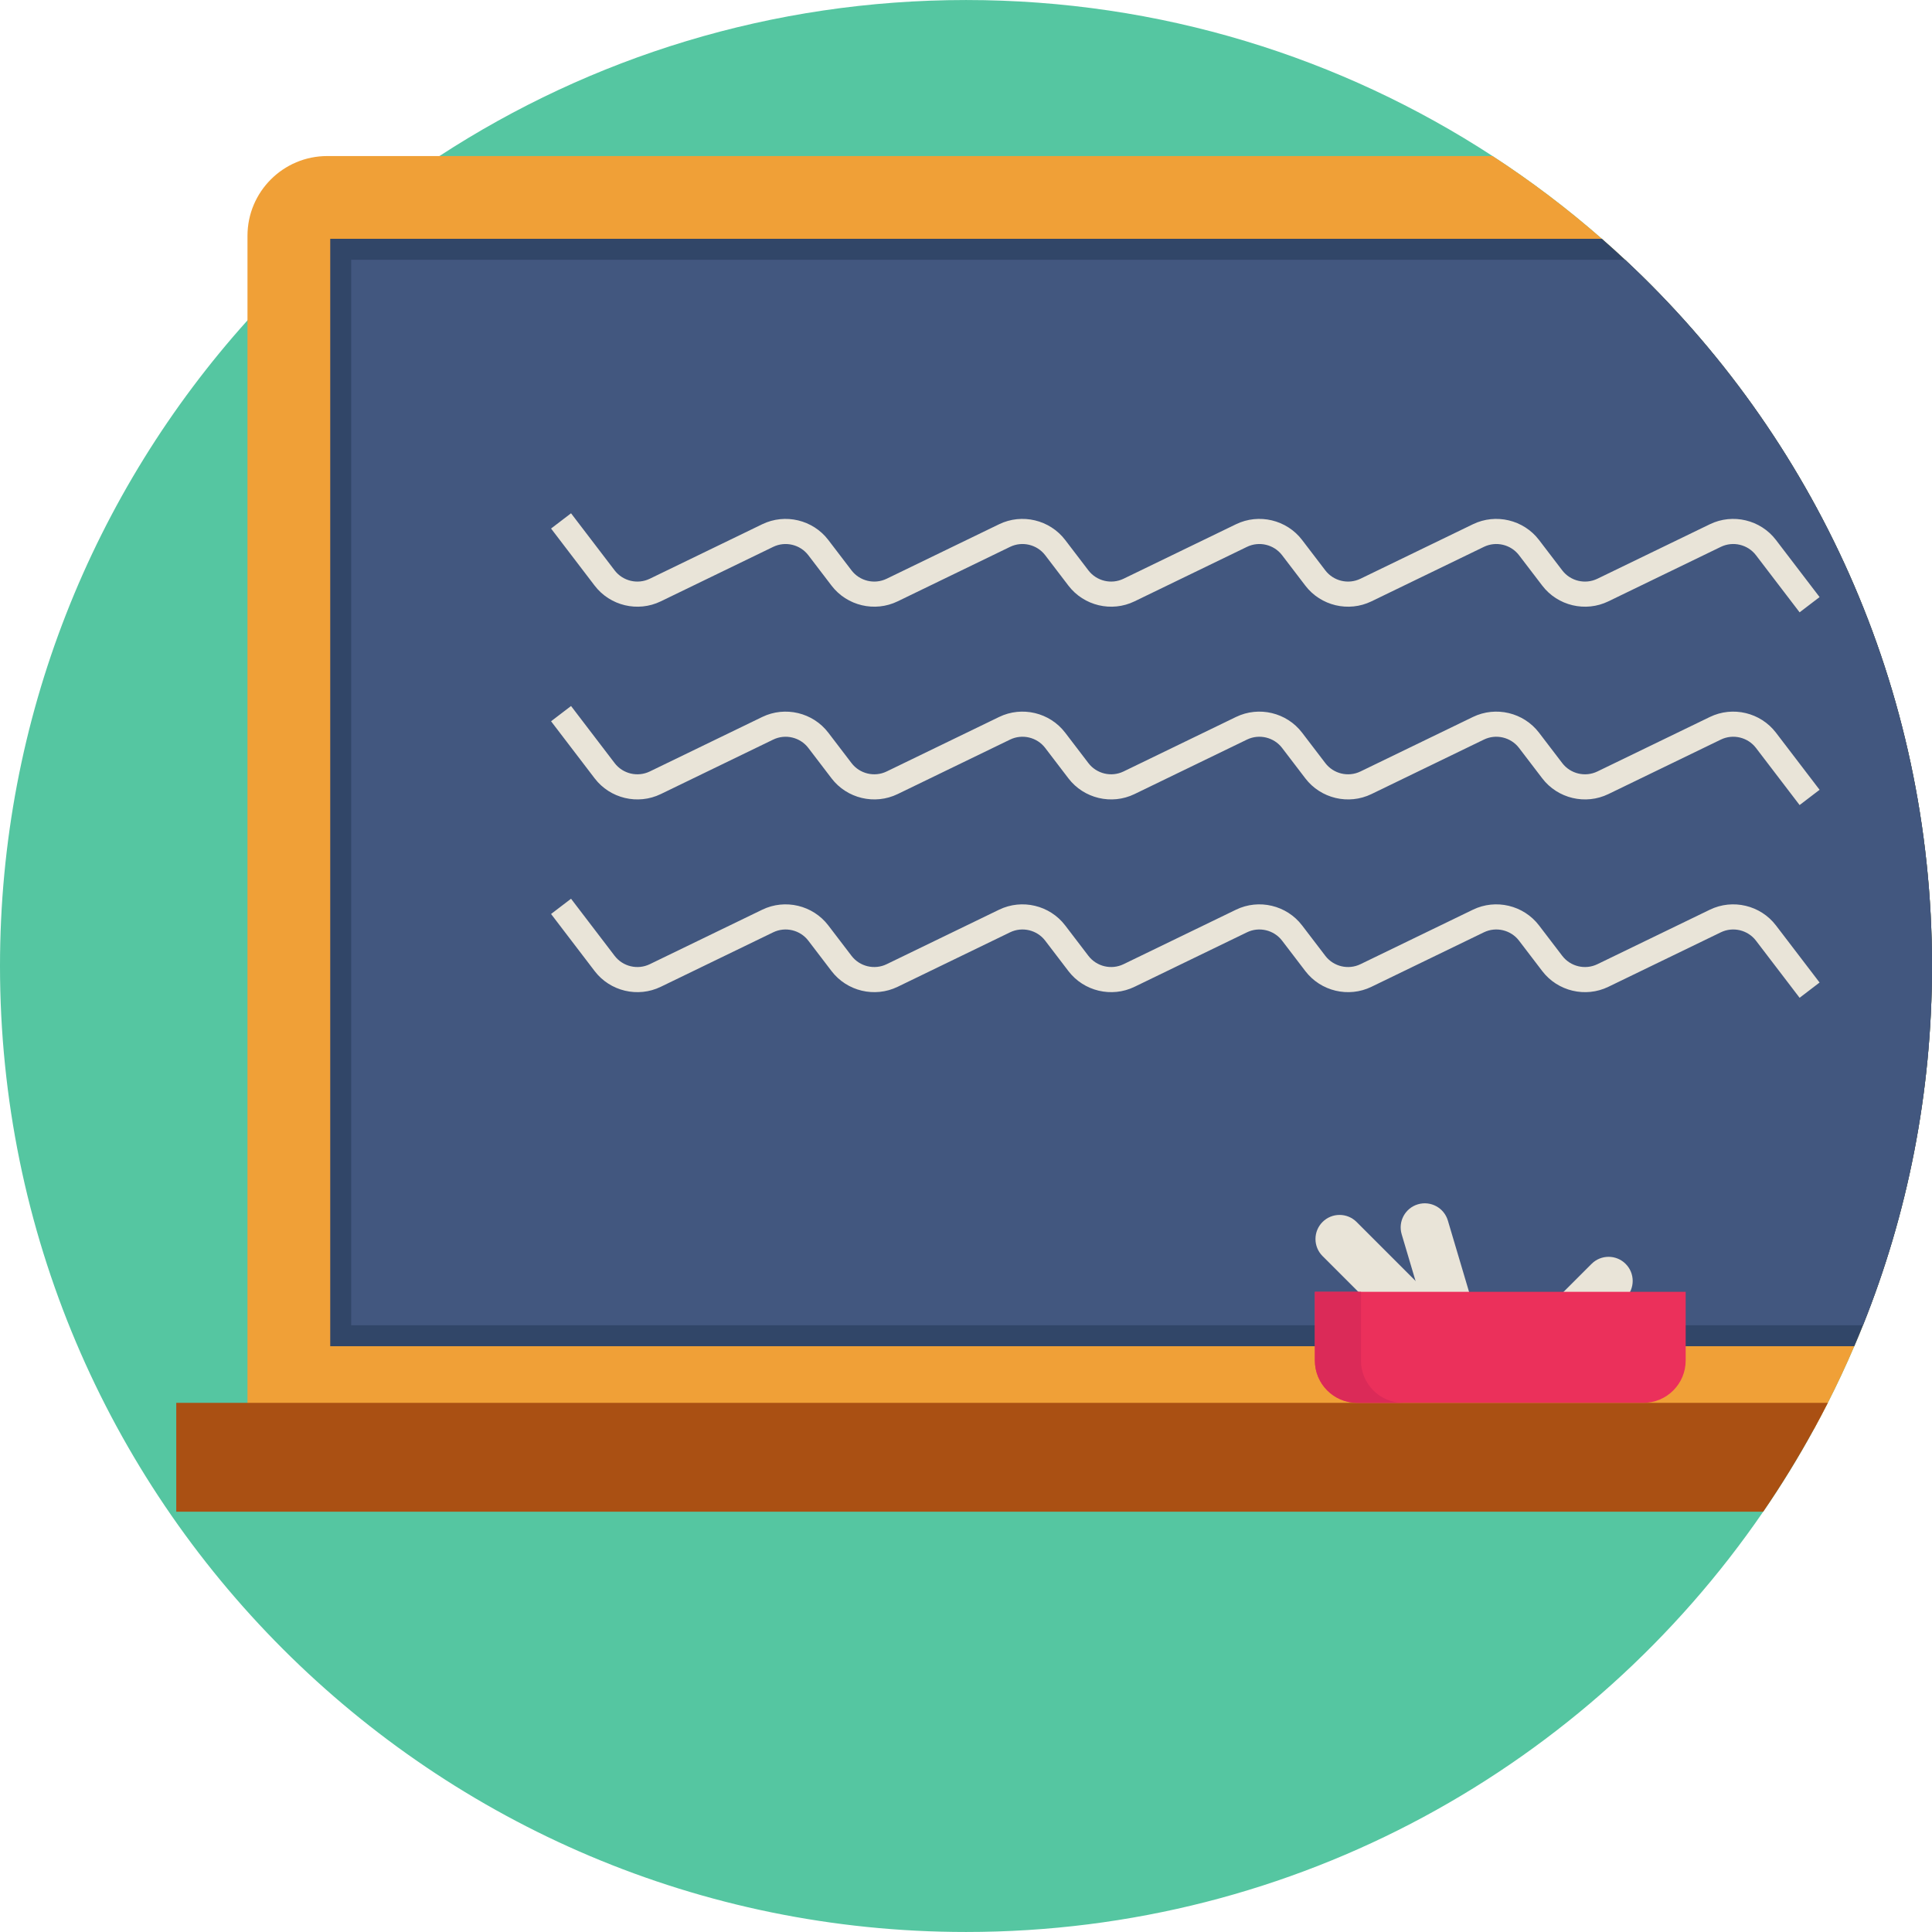
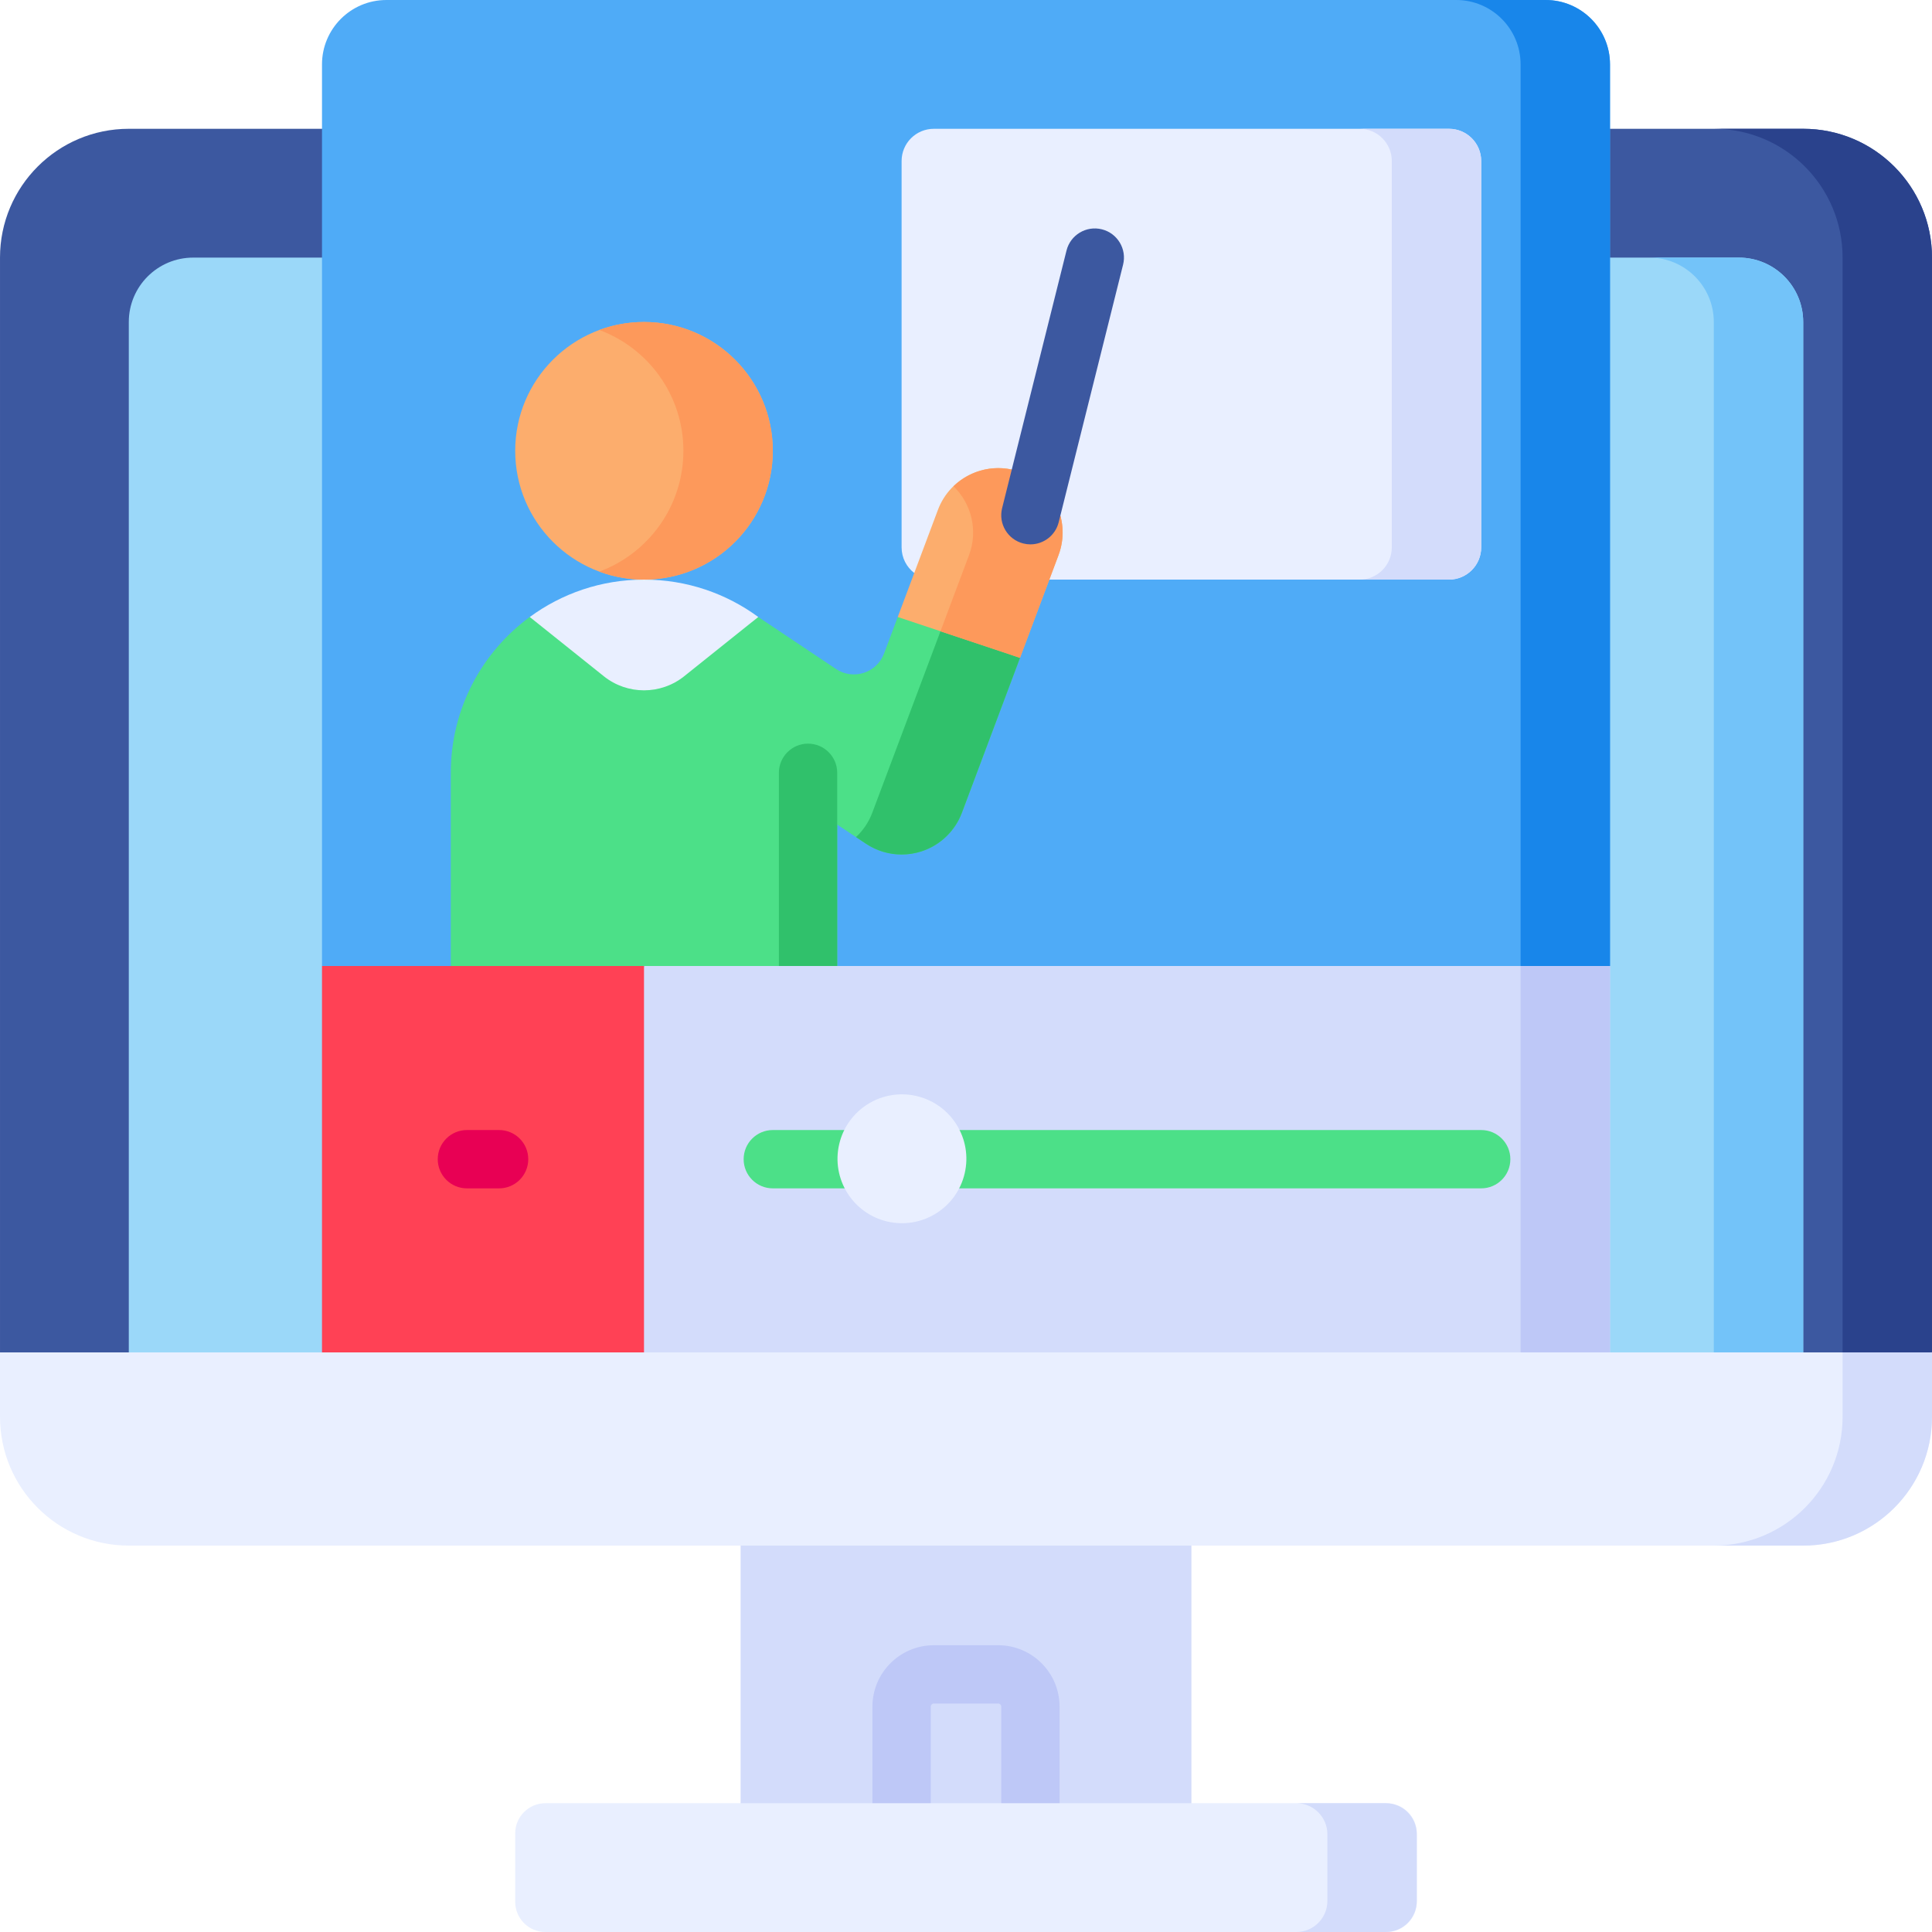
- <svg xmlns="http://www.w3.org/2000/svg" version="1.1" id="Layer_1" x="0px" y="0px" viewBox="0 0 512 512" style="enable-background:new 0 0 512 512;" xml:space="preserve">
-   <path style="fill:#55C6A1;" d="M512,256c0,33.654-6.495,65.786-18.298,95.21c-0.744,1.865-1.51,3.72-2.298,5.552  c-2.176,5.096-4.519,10.093-7.017,15.011c-1.188,2.332-2.398,4.63-3.653,6.917c-4.13,7.55-8.627,14.867-13.468,21.929  c-46.134,67.263-123.545,111.376-211.26,111.376C114.618,511.994,0,397.388,0,256c0-65.775,24.816-125.765,65.586-171.1  c6.865-7.639,14.202-14.838,21.929-21.599v-0.019h0.021c9.101-7.962,18.751-15.308,28.925-21.929  c40.138-26.159,88.07-41.348,139.545-41.348c51.463,0,99.395,15.189,139.533,41.348c10.182,6.617,19.864,13.957,28.968,21.929  c2.076,1.81,4.119,3.664,6.14,5.552C480.7,115.545,512,182.12,512,256z" />
-   <path style="fill:#F0A037;" d="M512,256c0,33.654-6.495,65.786-18.298,95.21c-0.744,1.865-1.51,3.72-2.298,5.552  c-2.176,5.096-4.519,10.093-7.017,15.011c-1.188,2.332-2.398,4.63-3.653,6.917H65.586V62.5c0-11.678,9.468-21.146,21.146-21.146  h308.807c10.182,6.617,19.864,13.957,28.968,21.929c2.076,1.81,4.119,3.664,6.14,5.552C480.7,115.545,512,182.12,512,256z" />
-   <path style="fill:#314668;" d="M512,256c0,33.654-6.495,65.786-18.298,95.21c-0.744,1.865-1.51,3.72-2.298,5.552H87.515V63.282  h336.992c2.076,1.81,4.119,3.664,6.14,5.552C480.7,115.545,512,182.12,512,256z" />
-   <path style="fill:#42577F;" d="M512,256c0,33.654-6.495,65.786-18.298,95.21H93.067V68.834h337.58C480.7,115.545,512,182.12,512,256  z" />
-   <path style="fill:#AA5013;" d="M484.386,371.773c-1.188,2.332-2.398,4.63-3.653,6.917c-4.13,7.55-8.627,14.867-13.468,21.929H46.711  v-28.846H484.386z" />
+ <svg xmlns="http://www.w3.org/2000/svg" id="Capa_1" enable-background="new 0 0 512 512" height="512" viewBox="0 0 512 512" width="512">
  <g>
-     <path style="fill:#E9E4D8;" d="M350.485,323.838L350.485,323.838c2.494-2.494,6.535-2.494,9.029,0l23.553,23.553   c2.494,2.494,2.494,6.535,0,9.029l0,0c-2.494,2.494-6.535,2.494-9.029,0l-23.553-23.553   C347.992,330.373,347.992,326.331,350.485,323.838z" />
-     <path style="fill:#E9E4D8;" d="M375.76,319.154L375.76,319.154c3.38-1.004,6.934,0.923,7.938,4.302l9.484,31.93   c1.004,3.38-0.923,6.934-4.302,7.938l0,0c-3.38,1.004-6.934-0.923-7.938-4.302l-9.484-31.93   C370.454,323.712,372.38,320.157,375.76,319.154z" />
-     <path style="fill:#E9E4D8;" d="M430.81,334.941L430.81,334.941c-2.494-2.494-6.535-2.494-9.029,0l-23.553,23.553   c-2.494,2.494-2.494,6.535,0,9.029l0,0c2.494,2.494,6.535,2.494,9.029,0l23.553-23.553   C433.304,341.477,433.304,337.434,430.81,334.941z" />
+     <g>
+       <g>
+         <path d="m511.998 358.343v-290.078c0-18.851-15.282-34.132-34.132-34.132h-443.732c-18.851 0-34.132 15.282-34.132 34.132v290.135l255.998 21.17z" fill="#3c58a0" />
+         <path d="m196.268 402.286h119.466v82.89h-119.466z" fill="#d3dcfb" />
+         <g>
+           <g>
+             <path d="m273.067 485.589c-4.267 0-7.726-3.459-7.726-7.726v-25.599c0-.445-.362-.807-.807-.807h-17.067c-.445 0-.807.362-.807.807v25.599c0 4.267-3.459 7.726-7.726 7.726s-7.726-3.459-7.726-7.726v-25.599c0-8.966 7.294-16.26 16.26-16.26h17.067c8.965 0 16.26 7.294 16.26 16.26v25.599c-.001 4.267-3.461 7.726-7.728 7.726z" fill="#bec8f7" />
+           </g>
+         </g>
+         <path d="m34.133 361.223v-275.889c0-9.426 7.641-17.067 17.067-17.067h409.601c9.426 0 17.067 7.641 17.067 17.067v275.839l-221.868 18.397z" fill="#9bd8f9" />
+         <path d="m477.866 34.133h-23.692c18.851 0 34.132 15.281 34.132 34.132v290.077l-244.168 20.247 11.862.981 255.998-21.228v-290.077c0-18.851-15.281-34.132-34.132-34.132z" fill="#2a428c" />
+         <path d="m367.467 477.868h-222.933c-4.418 0-8 3.582-8 8v18.132c0 4.418 3.582 8 8 8h222.933c4.418 0 8-3.582 8-8v-18.132c0-4.418-3.582-8-8-8z" fill="#e9efff" />
+         <path d="m367.226 477.868h-23.694c4.552 0 8.241 3.69 8.241 8.242v17.649c0 4.552-3.69 8.241-8.241 8.241h23.694c4.552 0 8.241-3.69 8.241-8.241v-17.649c0-4.552-3.69-8.242-8.241-8.242z" fill="#d3dcfb" />
+         <path d="m460.801 68.268h-23.694c9.426 0 17.067 7.641 17.067 17.067v277.803l23.694-1.965v-275.839c0-9.426-7.641-17.066-17.067-17.066z" fill="#73c3f9" />
+       </g>
+     </g>
+     <path d="m85.333 256v-238.933c0-9.426 7.642-17.067 17.067-17.067h307.2c9.426 0 17.067 7.641 17.067 17.067v238.933l-170.667 34.133z" fill="#4fabf7" />
+     <path d="m409.6 0h-23.694c9.426 0 17.067 7.641 17.067 17.067v243.672l23.694-4.739v-238.933c0-9.426-7.641-17.067-17.067-17.067z" fill="#1886ea" />
+     <path d="m242.29 151.851c-2.04-1.559-3.356-4.018-3.356-6.784v-102.4c0-4.713 3.82-8.533 8.533-8.533h136.533c4.713 0 8.533 3.82 8.533 8.533v102.4c0 4.713-3.82 8.533-8.533 8.533h-105.916z" fill="#e9efff" />
+     <circle cx="170.667" cy="119.467" fill="#fcad6d" r="34.133" />
+     <path d="m384 34.133h-23.694c4.713 0 8.533 3.82 8.533 8.533v102.4c0 4.713-3.821 8.533-8.533 8.533h23.694c4.713 0 8.533-3.82 8.533-8.533v-102.4c0-4.712-3.82-8.533-8.533-8.533z" fill="#d3dcfb" />
+     <path d="m257.906 162.425-19.991 1.08-3.632 9.686c-1.93 5.146-8.15 7.153-12.724 4.104l-20.59-13.768-.001-.002h-.002l-.022-.015-.005.015-60.546-.021c-12.69 9.318-20.926 24.345-20.926 41.295v55.321h102.4v-41.599l7.602 5.068c2.837 1.892 6.136 2.867 9.468 2.867 1.758 0 3.526-.272 5.238-.824 4.957-1.599 8.912-5.374 10.742-10.25l15.394-41.05z" fill="#4ce088" />
+     <path d="m140.394 163.515 19.611 15.689c6.233 4.987 15.09 4.987 21.323 0l19.617-15.693.001-.001c-8.48-6.229-18.95-9.909-30.279-9.909-11.329-.001-21.793 3.685-30.273 9.914z" fill="#e9efff" />
+     <path d="m170.667 85.333c-4.166 0-8.156.749-11.847 2.115 13.011 4.816 22.286 17.333 22.286 32.018s-9.275 27.202-22.286 32.018c3.691 1.366 7.681 2.115 11.847 2.115 18.851 0 34.133-15.282 34.133-34.133s-15.282-34.133-34.133-34.133z" fill="#fd995b" />
+     <path d="m257.906 162.425-17.956.97 10.112 1.692-18.898 50.296c-.934 2.489-2.427 4.685-4.32 6.458l2.624 1.75c2.837 1.892 6.136 2.867 9.468 2.867 1.758 0 3.526-.272 5.238-.824 4.957-1.599 8.912-5.374 10.742-10.25l15.394-41.05z" fill="#30c16b" />
+     <path d="m270.528 125.143c-8.821-3.309-18.662 1.161-21.973 9.987l-10.642 28.38 32.396 10.822 10.206-27.217c3.31-8.825-1.162-18.663-9.987-21.972z" fill="#fcad6d" />
+     <path d="m270.528 125.143c-6.365-2.388-13.25-.709-17.84 3.719 4.729 4.582 6.573 11.695 4.114 18.254l-7.566 20.177 21.074 7.04 10.206-27.217c3.309-8.826-1.163-18.664-9.988-21.973z" fill="#fd995b" />
+     <path d="m214.14 197.073c-4.268 0-7.726 3.459-7.726 7.726v55.321h15.453v-41.599-13.721c0-4.267-3.459-7.727-7.727-7.727z" fill="#30c16b" />
+     <g>
+       <g>
+         <path d="m273.073 144.262c-.621 0-1.251-.076-1.88-.233-4.14-1.035-6.656-5.23-5.622-9.369l17.066-68.267c1.036-4.14 5.229-6.657 9.37-5.622 4.14 1.035 6.656 5.23 5.622 9.369l-17.066 68.267c-.879 3.511-4.029 5.855-7.49 5.855z" fill="#3c58a0" />
+       </g>
+     </g>
+     <path d="m426.667 361.491h-256l-8.07-52.746 8.07-52.745h256z" fill="#d3dcfb" />
+     <path d="m85.333 256h85.334v105.491h-85.334z" fill="#ff4155" />
+     <path d="m402.972 256h23.694v105.491h-23.694z" fill="#bec8f7" />
+     <g>
+       <g>
+         <g>
+           <path d="m224.958 314.926h-20.158c-4.268 0-7.726-3.459-7.726-7.726s3.459-7.726 7.726-7.726h20.158c4.268 0 7.726 3.459 7.726 7.726s-3.459 7.726-7.726 7.726z" fill="#4ce088" />
+         </g>
+       </g>
+       <g>
+         <g>
+           <path d="m392.533 314.926h-139.623c-4.268 0-7.726-3.459-7.726-7.726s3.459-7.726 7.726-7.726h139.624c4.268 0 7.726 3.459 7.726 7.726s-3.459 7.726-7.727 7.726z" fill="#4ce088" />
+         </g>
+       </g>
+     </g>
+     <g>
+       <path d="m132.267 314.926h-8.533c-4.268 0-7.726-3.459-7.726-7.726s3.459-7.726 7.726-7.726h8.533c4.268 0 7.726 3.459 7.726 7.726s-3.459 7.726-7.726 7.726z" fill="#e80054" />
+     </g>
+     <ellipse cx="238.933" cy="307.2" fill="#e9efff" rx="17.067" ry="17.067" transform="matrix(.228 -.974 .974 .228 -114.666 469.767)" />
+     <path d="m511.998 358.398h-511.996v17.07c0 18.851 15.282 34.132 34.132 34.132h443.732c18.851 0 34.132-15.282 34.132-34.132z" fill="#e9efff" />
+     <path d="m488.306 358.398v17.07c0 18.851-15.282 34.132-34.132 34.132h23.692c18.851 0 34.132-15.282 34.132-34.132v-17.07z" fill="#d3dcfb" />
  </g>
-   <path style="fill:#EB305B;" d="M446.719,342.349h-98.263v18.205c0,6.196,5.022,11.219,11.219,11.219h75.827  c6.196,0,11.219-5.022,11.219-11.219v-18.205H446.719z" />
-   <path style="fill:#DB2A58;" d="M360.669,360.555V342.35h-12.213v18.205c0,6.196,5.022,11.219,11.219,11.219h12.213  C365.691,371.773,360.669,366.751,360.669,360.555z" />
-   <g>
-     <path style="fill:#E9E4D8;" d="M476.914,162.274l-11.563-15.136c-2.173-2.845-6.086-3.776-9.309-2.215l-29.816,14.446   c-6.058,2.937-13.423,1.182-17.509-4.168l-6.157-8.062c-2.173-2.845-6.087-3.777-9.31-2.216l-29.812,14.445   c-6.058,2.936-13.422,1.185-17.51-4.167l-6.157-8.062c-2.172-2.845-6.089-3.776-9.309-2.216l-29.809,14.444   c-6.06,2.938-13.424,1.184-17.511-4.169l-6.152-8.058c-2.173-2.846-6.088-3.778-9.31-2.216l-29.802,14.442   c-6.06,2.937-13.426,1.184-17.512-4.17l-6.149-8.054c-2.173-2.846-6.089-3.778-9.31-2.217l-29.806,14.443   c-6.058,2.936-13.424,1.184-17.511-4.168l-11.554-15.132l5.295-4.043l11.554,15.132c2.174,2.846,6.09,3.777,9.311,2.216   l29.805-14.443c6.06-2.938,13.426-1.182,17.511,4.17l6.149,8.054c2.172,2.847,6.089,3.781,9.311,2.217l29.802-14.442   c6.06-2.938,13.425-1.184,17.511,4.169l6.152,8.058c2.174,2.846,6.088,3.776,9.311,2.216l29.809-14.444   c6.059-2.936,13.424-1.184,17.51,4.167l6.157,8.062c2.174,2.846,6.09,3.777,9.309,2.216l29.812-14.445   c6.059-2.936,13.423-1.182,17.51,4.168l6.157,8.062c2.173,2.846,6.088,3.777,9.309,2.216l29.816-14.446   c6.058-2.936,13.422-1.182,17.507,4.166l11.563,15.136L476.914,162.274z" />
-     <path style="fill:#E9E4D8;" d="M476.914,213.348l-11.563-15.136c-2.173-2.845-6.086-3.775-9.309-2.215l-29.816,14.446   c-6.058,2.936-13.423,1.182-17.509-4.168l-6.157-8.062c-2.173-2.845-6.087-3.777-9.31-2.216l-29.812,14.445   c-6.058,2.937-13.422,1.185-17.51-4.167l-6.157-8.062c-2.172-2.845-6.089-3.776-9.309-2.216l-29.809,14.444   c-6.06,2.938-13.424,1.184-17.511-4.169l-6.152-8.058c-2.173-2.846-6.088-3.778-9.31-2.216L237.88,210.44   c-6.06,2.937-13.426,1.184-17.512-4.17l-6.149-8.054c-2.173-2.846-6.089-3.777-9.31-2.217l-29.806,14.443   c-6.058,2.936-13.424,1.184-17.511-4.168l-11.554-15.132l5.295-4.043l11.554,15.132c2.174,2.846,6.09,3.777,9.311,2.216   l29.805-14.443c6.06-2.938,13.426-1.182,17.511,4.17l6.149,8.054c2.172,2.847,6.089,3.781,9.311,2.217l29.802-14.442   c6.06-2.938,13.425-1.184,17.511,4.169l6.152,8.058c2.174,2.846,6.088,3.776,9.311,2.216l29.809-14.444   c6.059-2.936,13.424-1.184,17.51,4.167l6.157,8.062c2.174,2.846,6.09,3.777,9.309,2.216l29.812-14.445   c6.059-2.935,13.423-1.182,17.51,4.168l6.157,8.062c2.173,2.846,6.088,3.777,9.309,2.216l29.816-14.446   c6.058-2.937,13.422-1.182,17.507,4.166l11.563,15.136L476.914,213.348z" />
-     <path style="fill:#E9E4D8;" d="M476.914,264.423l-11.563-15.136c-2.173-2.844-6.086-3.775-9.309-2.215l-29.816,14.446   c-6.058,2.937-13.423,1.182-17.509-4.168l-6.157-8.062c-2.173-2.845-6.087-3.777-9.31-2.216l-29.812,14.445   c-6.058,2.937-13.422,1.184-17.51-4.167l-6.157-8.062c-2.172-2.845-6.089-3.776-9.309-2.216l-29.809,14.444   c-6.06,2.938-13.424,1.184-17.511-4.169l-6.152-8.058c-2.173-2.846-6.088-3.778-9.31-2.216l-29.802,14.442   c-6.06,2.938-13.426,1.182-17.512-4.17l-6.149-8.054c-2.173-2.846-6.089-3.777-9.31-2.217l-29.806,14.443   c-6.058,2.936-13.424,1.184-17.511-4.168l-11.554-15.132l5.295-4.043l11.554,15.132c2.174,2.846,6.09,3.777,9.311,2.216   l29.805-14.443c6.06-2.939,13.426-1.182,17.511,4.17l6.149,8.054c2.172,2.847,6.089,3.781,9.311,2.217l29.802-14.442   c6.06-2.938,13.425-1.184,17.511,4.169l6.152,8.058c2.174,2.846,6.088,3.776,9.311,2.216l29.809-14.444   c6.059-2.935,13.424-1.184,17.51,4.167l6.157,8.062c2.174,2.846,6.09,3.777,9.309,2.216l29.812-14.445   c6.059-2.936,13.423-1.182,17.51,4.168l6.157,8.062c2.173,2.846,6.088,3.778,9.309,2.216l29.816-14.446   c6.058-2.937,13.422-1.182,17.507,4.166l11.563,15.136L476.914,264.423z" />
-   </g>
-   <g>
- </g>
-   <g>
- </g>
-   <g>
- </g>
-   <g>
- </g>
-   <g>
- </g>
-   <g>
- </g>
-   <g>
- </g>
-   <g>
- </g>
-   <g>
- </g>
-   <g>
- </g>
-   <g>
- </g>
-   <g>
- </g>
-   <g>
- </g>
-   <g>
- </g>
-   <g>
- </g>
</svg>
